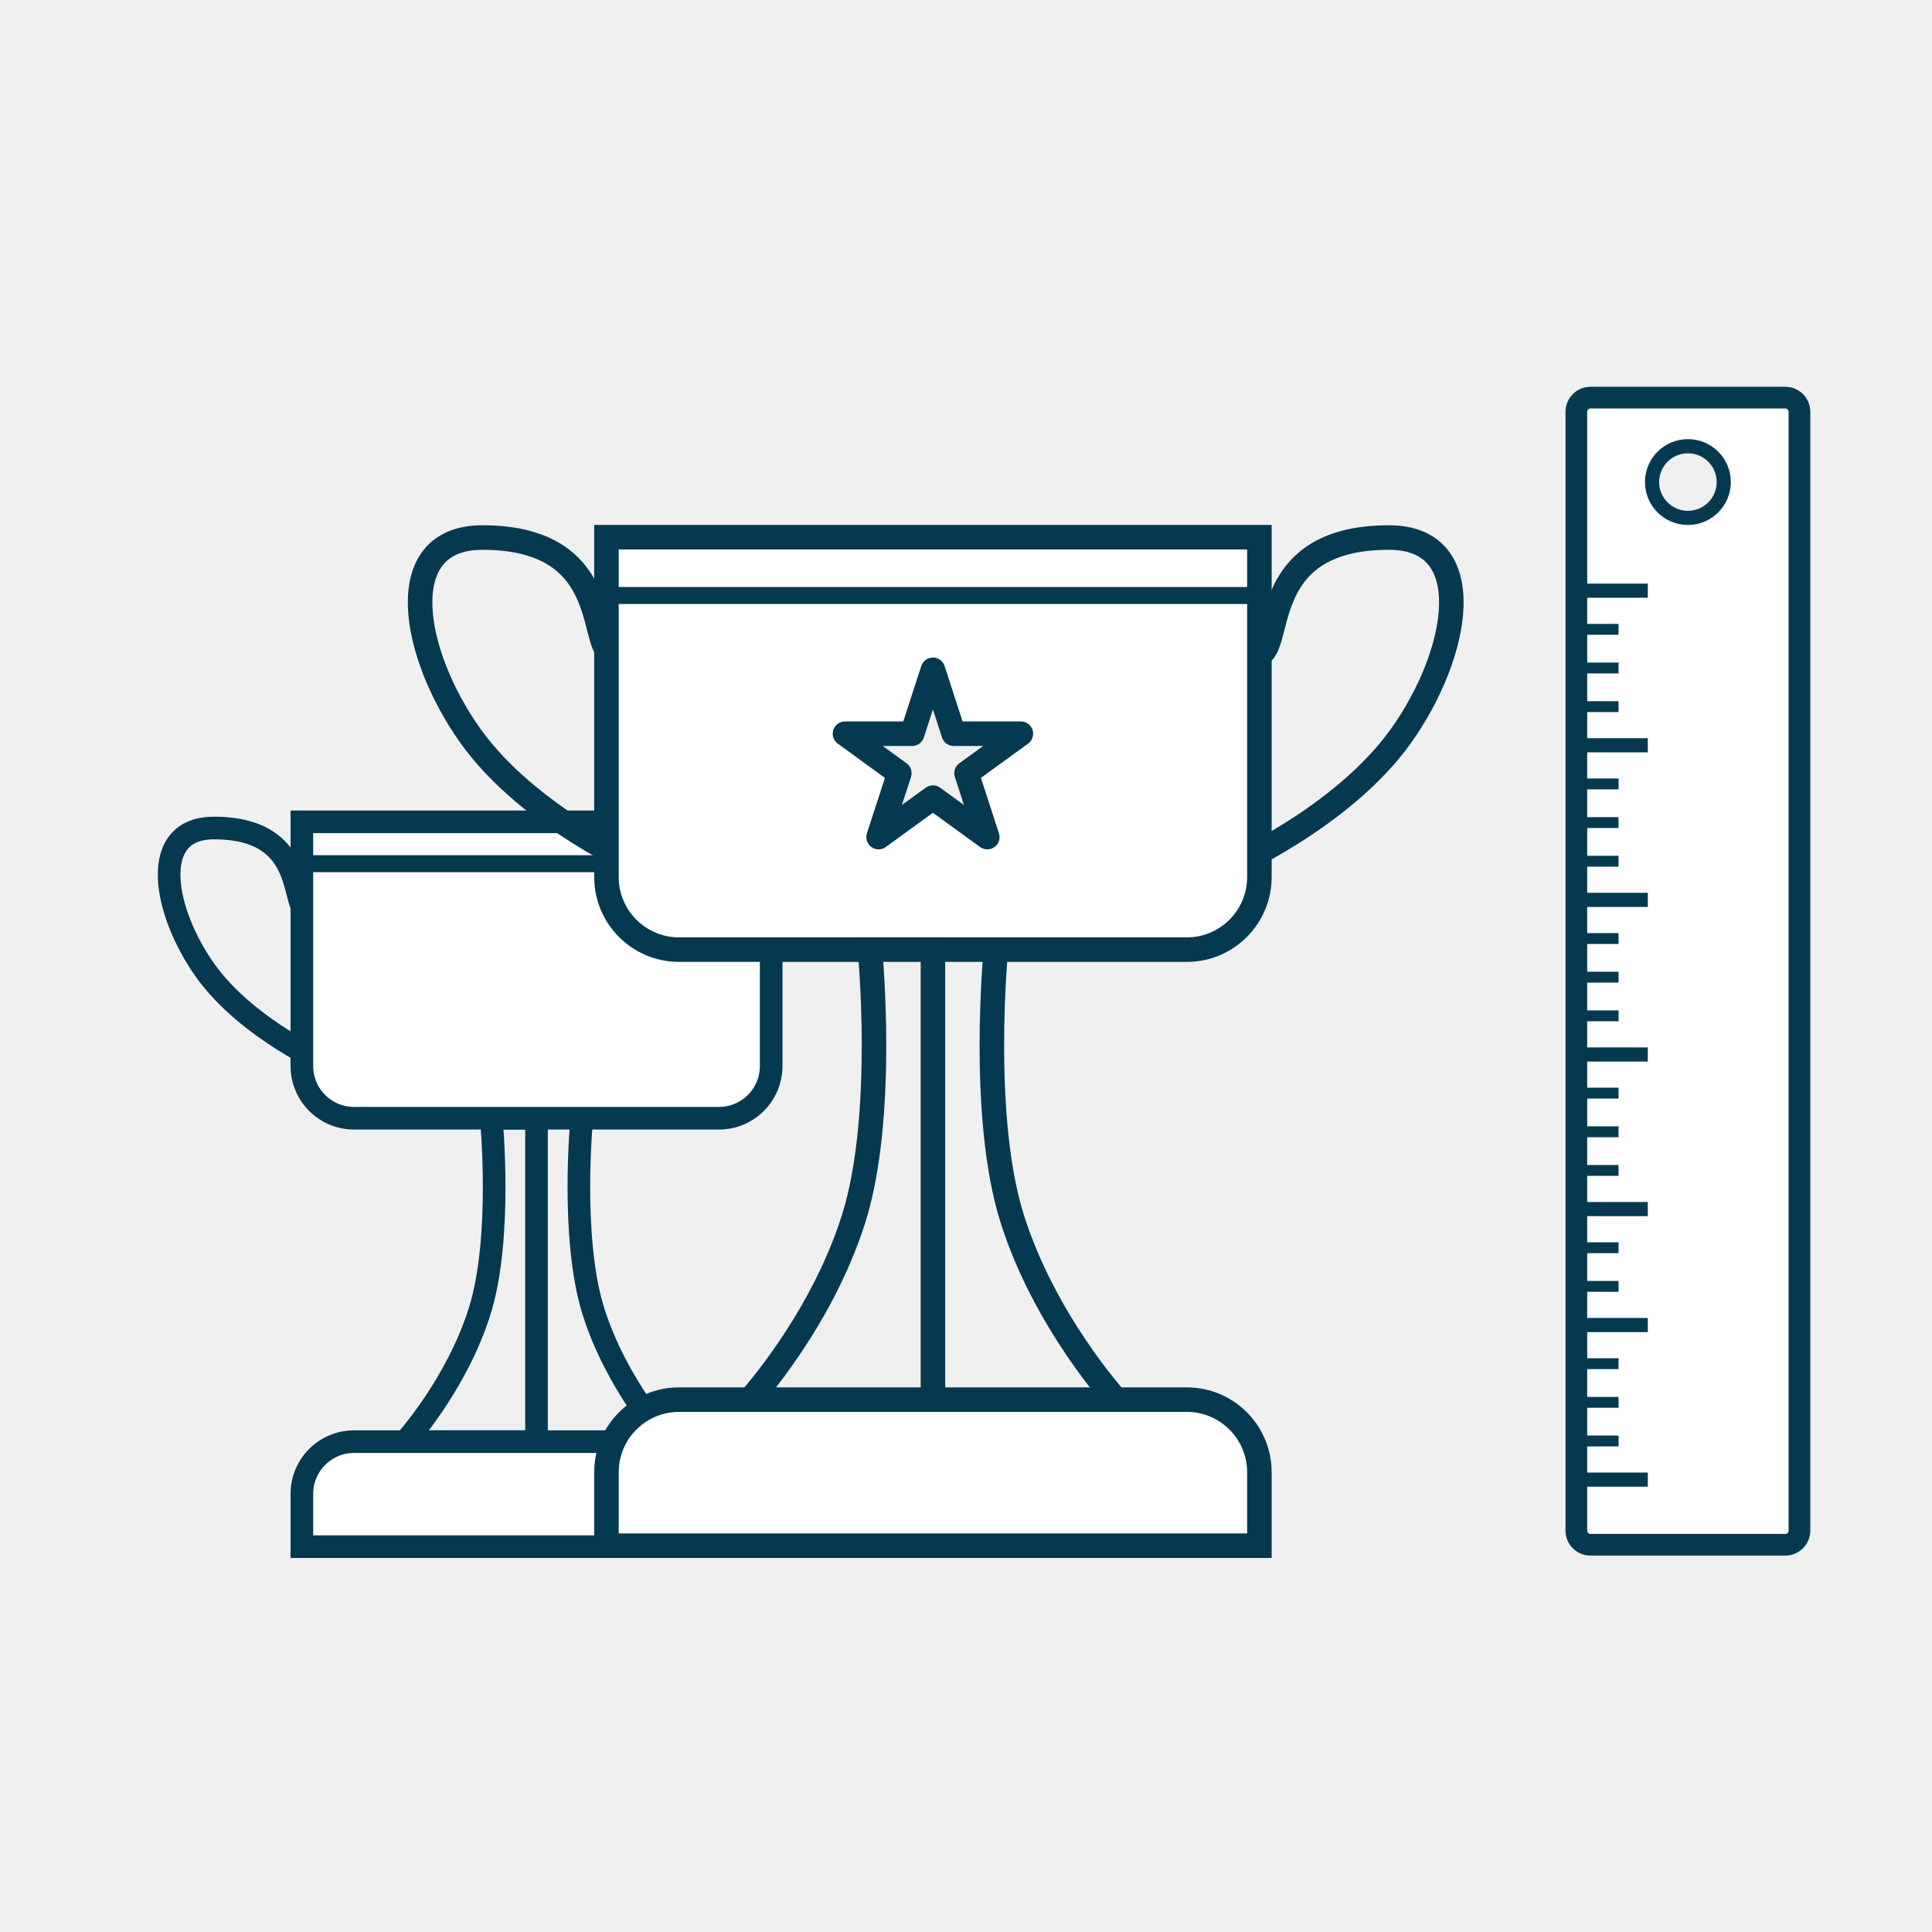
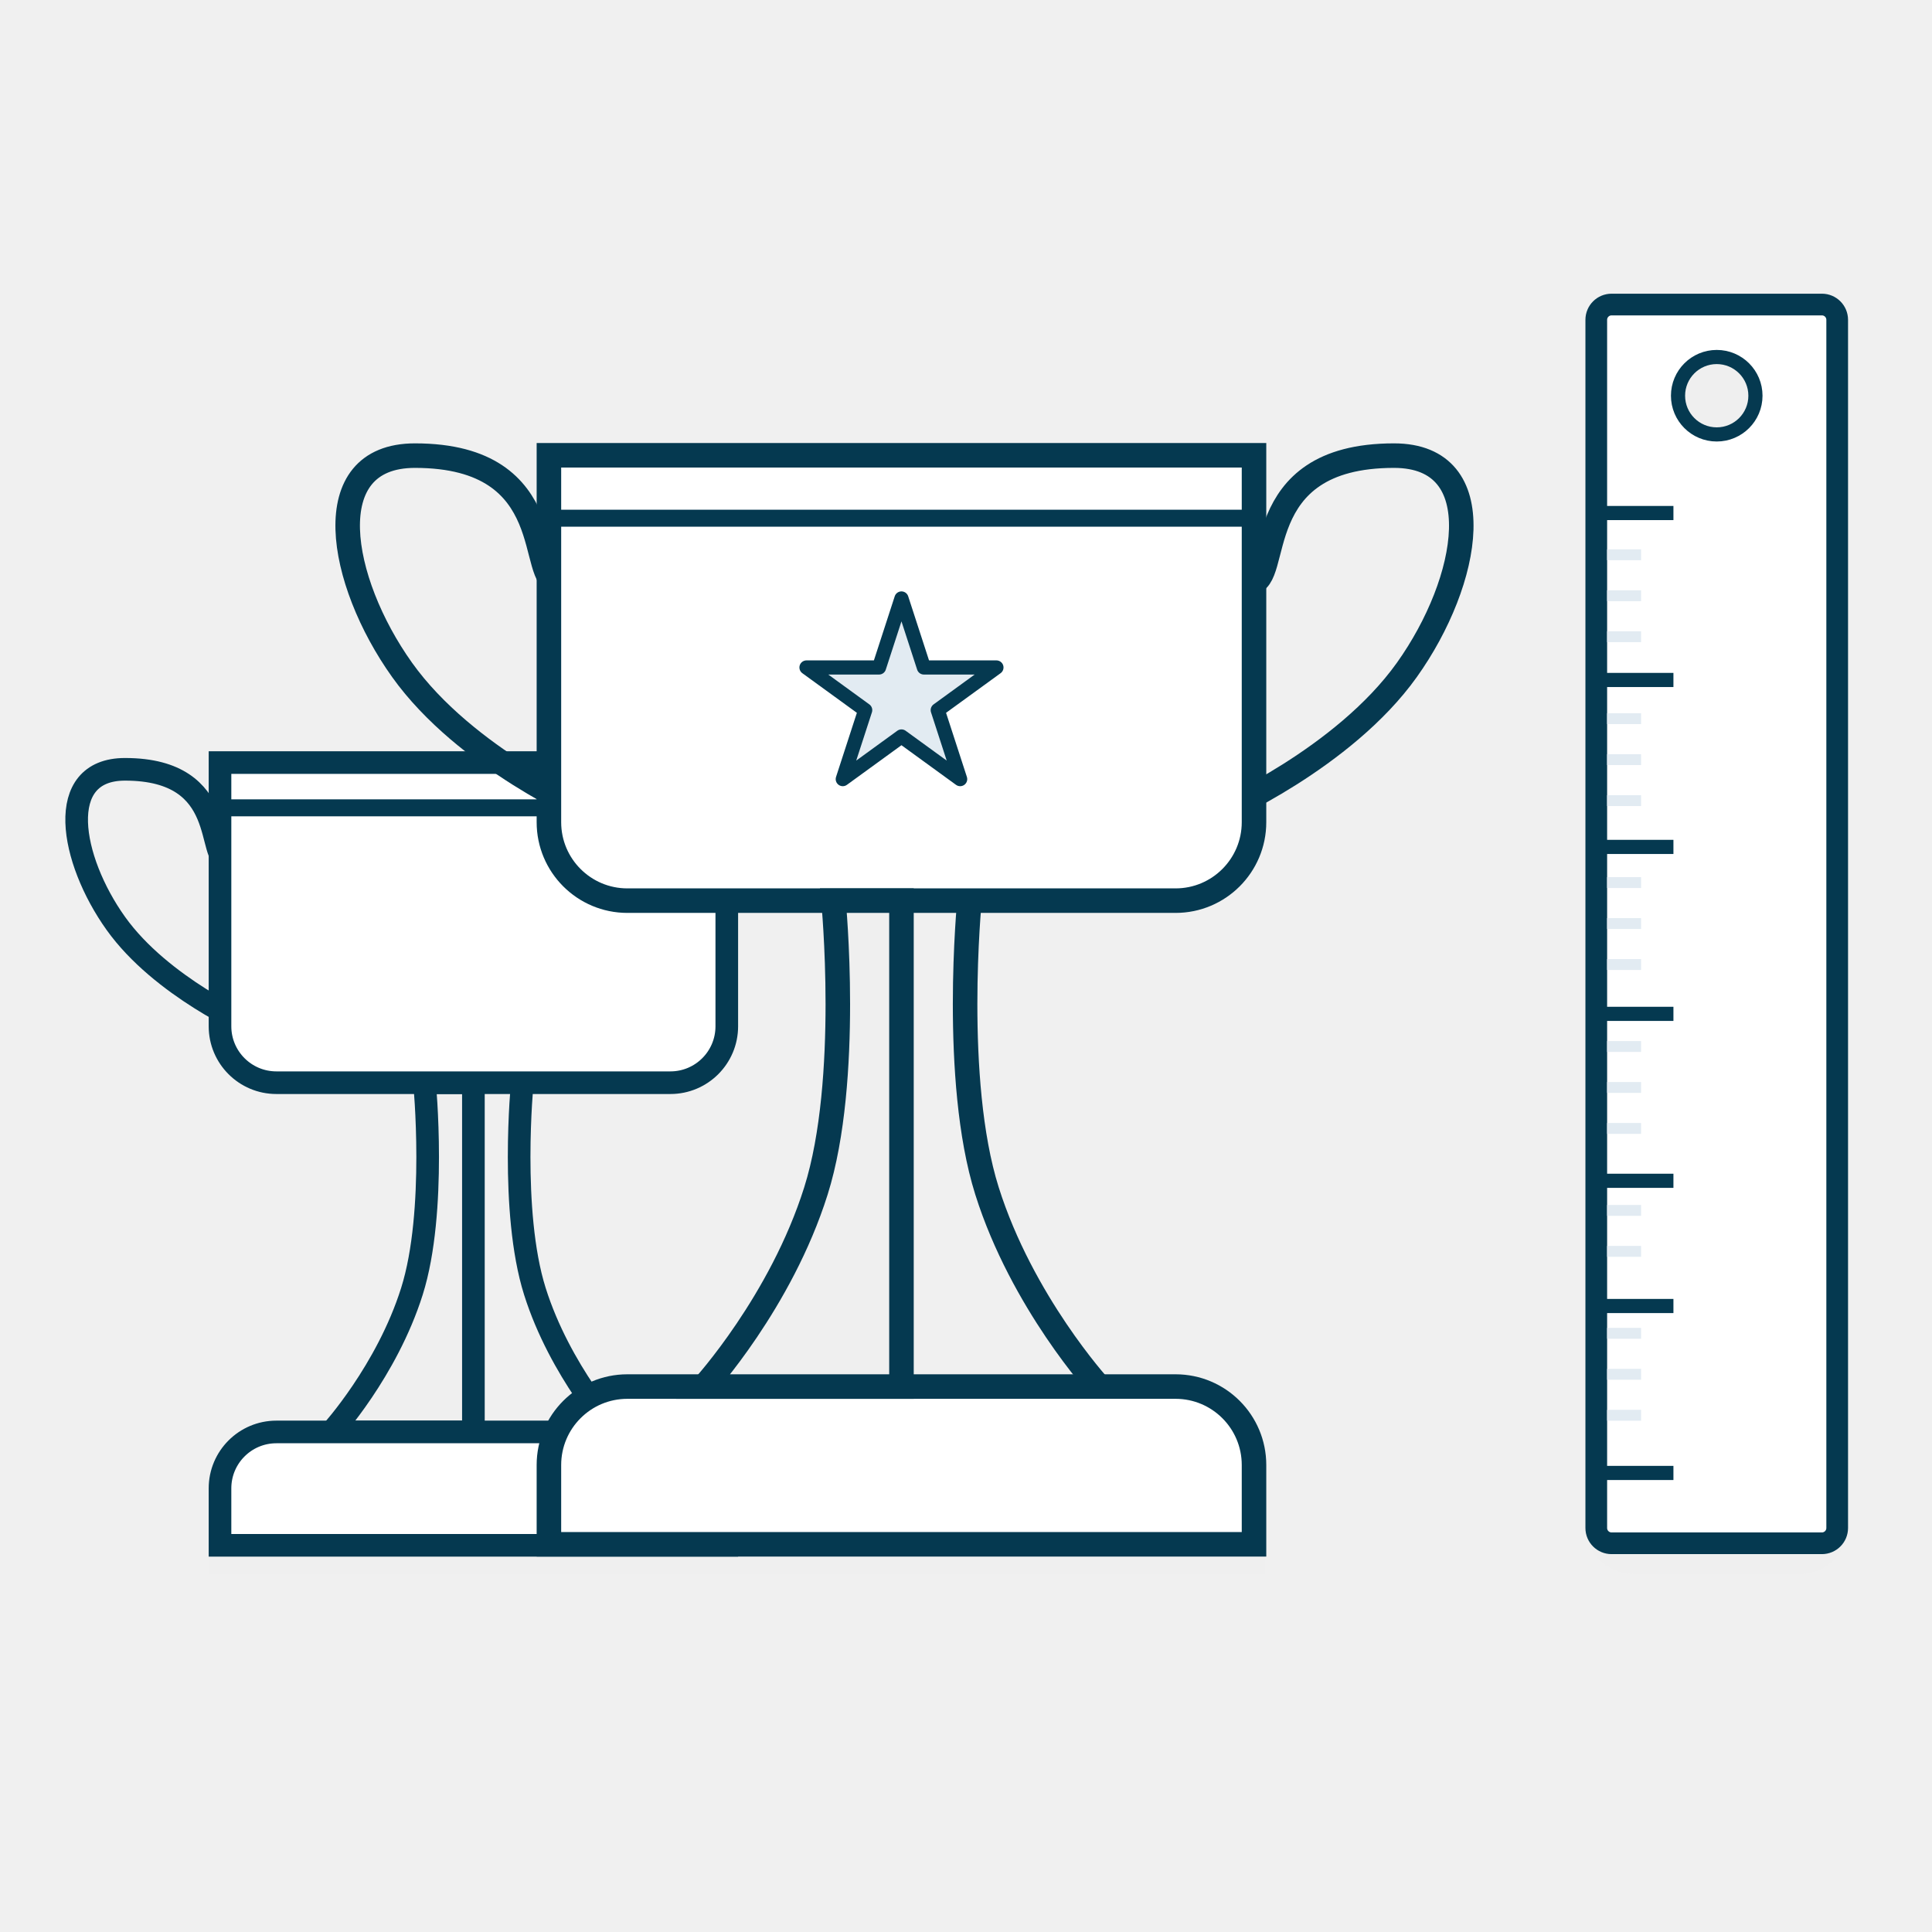
<svg xmlns="http://www.w3.org/2000/svg" version="1.1" id="Layer_1" x="0px" y="0px" width="2048px" height="2048px" viewBox="0 0 2048 2048" enable-background="new 0 0 2048 2048" xml:space="preserve">
-   <path fill="none" stroke="#EFEFEF" stroke-width="23" stroke-miterlimit="10" d="M1907.5,1620.583  c0,20.154-16.338,36.492-36.492,36.492h-163.516c-20.154,0-36.492-16.338-36.492-36.492l0,0c0-20.154,16.338-36.492,36.492-36.492  h163.516C1891.162,1584.091,1907.5,1600.429,1907.5,1620.583L1907.5,1620.583z" />
-   <path fill="none" stroke="#053950" stroke-width="23.984" stroke-miterlimit="10" d="M349.587,970.389c0,0,1.363-3.03-21.357-3.03  s3.029-89.619-101.487-89.619c-69.677,0-53.811,88.47-9.088,151.174c44.723,62.703,131.933,100.521,131.933,100.521" />
-   <path fill="#FFFFFF" stroke="#053950" stroke-width="23" stroke-miterlimit="10" d="M1671,1622.5c0,8.284,6.716,15,15,15h206.5  c8.284,0,15-6.716,15-15v-1186c0-8.284-6.716-15-15-15H1686c-8.284,0-15,6.716-15,15V1622.5z" />
-   <circle fill="#EFEFEF" stroke="#053950" stroke-width="15" stroke-miterlimit="10" cx="1789.25" cy="511" r="38" />
-   <line fill="none" stroke="#053950" stroke-width="15" stroke-miterlimit="10" x1="1671" y1="626.157" x2="1746.741" y2="626.157" />
-   <line fill="none" stroke="#053950" stroke-width="11.528" stroke-miterlimit="10" x1="1671" y1="667.127" x2="1715.736" y2="667.127" />
-   <line fill="none" stroke="#053950" stroke-width="11.528" stroke-miterlimit="10" x1="1671" y1="708.097" x2="1715.736" y2="708.097" />
-   <line fill="none" stroke="#053950" stroke-width="11.528" stroke-miterlimit="10" x1="1671" y1="749.066" x2="1715.736" y2="749.066" />
-   <line fill="none" stroke="#053950" stroke-width="15" stroke-miterlimit="10" x1="1671" y1="790.036" x2="1746.741" y2="790.036" />
-   <line fill="none" stroke="#053950" stroke-width="11.528" stroke-miterlimit="10" x1="1671" y1="831.006" x2="1715.736" y2="831.006" />
-   <line fill="none" stroke="#053950" stroke-width="11.528" stroke-miterlimit="10" x1="1671" y1="871.976" x2="1715.736" y2="871.976" />
-   <line fill="none" stroke="#053950" stroke-width="11.528" stroke-miterlimit="10" x1="1671" y1="912.945" x2="1715.736" y2="912.945" />
-   <line fill="none" stroke="#053950" stroke-width="15" stroke-miterlimit="10" x1="1671" y1="953.915" x2="1746.741" y2="953.915" />
-   <line fill="none" stroke="#053950" stroke-width="11.528" stroke-miterlimit="10" x1="1671" y1="994.885" x2="1715.736" y2="994.885" />
-   <line fill="none" stroke="#053950" stroke-width="11.528" stroke-miterlimit="10" x1="1671" y1="1035.854" x2="1715.736" y2="1035.854" />
-   <line fill="none" stroke="#053950" stroke-width="11.528" stroke-miterlimit="10" x1="1671" y1="1076.824" x2="1715.736" y2="1076.824" />
-   <line fill="none" stroke="#053950" stroke-width="15" stroke-miterlimit="10" x1="1671" y1="1117.794" x2="1746.741" y2="1117.794" />
-   <line fill="none" stroke="#053950" stroke-width="11.528" stroke-miterlimit="10" x1="1671" y1="1158.764" x2="1715.736" y2="1158.764" />
-   <line fill="none" stroke="#053950" stroke-width="11.528" stroke-miterlimit="10" x1="1671" y1="1199.733" x2="1715.736" y2="1199.733" />
+   <path fill="none" stroke="#EFEFEF" stroke-width="23" stroke-miterlimit="10" d="M1947.5,1617.669  c0,21.764-17.643,39.406-39.406,39.406H1731.52c-21.763,0-39.406-17.643-39.406-39.406l0,0c0-21.764,17.643-39.406,39.406-39.406  h176.574C1929.857,1578.263,1947.5,1595.905,1947.5,1617.669L1947.5,1617.669z" />
+   <path fill="none" stroke="#053950" stroke-width="23.984" stroke-miterlimit="10" d="M265.175,915.552  c0,0,1.472-3.272-23.063-3.272s3.271-96.776-109.592-96.776c-75.241,0-58.108,95.535-9.814,163.246  c48.294,67.71,142.469,108.548,142.469,108.548" />
+   <path fill="#FFFFFF" stroke="#053950" stroke-width="23" stroke-miterlimit="10" d="M1692.114,1619.739  c0,8.946,7.252,16.198,16.198,16.198h222.991c8.946,0,16.198-7.252,16.198-16.198V339.027c0-8.946-7.252-16.198-16.198-16.198  h-222.991c-8.946,0-16.198,7.252-16.198,16.198V1619.739z" />
+   <line fill="none" stroke="#E2EBF2" stroke-width="11.528" stroke-miterlimit="10" x1="1703.6" y1="588.072" x2="1739.6" y2="588.072" />
+   <line fill="none" stroke="#E2EBF2" stroke-width="11.528" stroke-miterlimit="10" x1="1703.6" y1="631.509" x2="1739.6" y2="631.509" />
+   <line fill="none" stroke="#E2EBF2" stroke-width="11.528" stroke-miterlimit="10" x1="1703.6" y1="674.945" x2="1739.6" y2="674.945" />
+   <circle fill="#EFEFEF" stroke="#053950" stroke-width="15" stroke-miterlimit="10" cx="1819.807" cy="419.477" r="41.035" />
+   <line fill="none" stroke="#E2EBF2" stroke-width="11.528" stroke-miterlimit="10" x1="1703.6" y1="761.819" x2="1739.6" y2="761.819" />
+   <line fill="none" stroke="#E2EBF2" stroke-width="11.528" stroke-miterlimit="10" x1="1703.6" y1="805.256" x2="1739.6" y2="805.256" />
+   <line fill="none" stroke="#E2EBF2" stroke-width="11.528" stroke-miterlimit="10" x1="1703.6" y1="848.692" x2="1739.6" y2="848.692" />
+   <line fill="none" stroke="#053950" stroke-width="15" stroke-miterlimit="10" x1="1692.114" y1="543.83" x2="1773.903" y2="543.83" />
+   <line fill="none" stroke="#E2EBF2" stroke-width="11.528" stroke-miterlimit="10" x1="1703.6" y1="935.566" x2="1739.6" y2="935.566" />
+   <line fill="none" stroke="#E2EBF2" stroke-width="11.528" stroke-miterlimit="10" x1="1703.6" y1="979.002" x2="1739.6" y2="979.002" />
+   <line fill="none" stroke="#E2EBF2" stroke-width="11.528" stroke-miterlimit="10" x1="1703.6" y1="1022.439" x2="1739.6" y2="1022.439" />
+   <line fill="none" stroke="#053950" stroke-width="15" stroke-miterlimit="10" x1="1692.114" y1="720.796" x2="1773.903" y2="720.796" />
+   <line fill="none" stroke="#E2EBF2" stroke-width="11.528" stroke-miterlimit="10" x1="1703.6" y1="1109.313" x2="1739.6" y2="1109.313" />
+   <line fill="none" stroke="#E2EBF2" stroke-width="11.528" stroke-miterlimit="10" x1="1703.6" y1="1152.749" x2="1739.6" y2="1152.749" />
+   <line fill="none" stroke="#053950" stroke-width="15" stroke-miterlimit="10" x1="1692.114" y1="897.762" x2="1773.903" y2="897.762" />
+   <line fill="none" stroke="#E2EBF2" stroke-width="11.528" stroke-miterlimit="10" x1="1703.6" y1="1196.186" x2="1739.6" y2="1196.186" />
+   <line fill="none" stroke="#053950" stroke-width="15" stroke-miterlimit="10" x1="1692.114" y1="1074.728" x2="1773.903" y2="1074.728" />
  <g>
-     <path fill="#EFEFEF" stroke="#053950" stroke-width="23.984" stroke-miterlimit="10" d="M429.327,1528.21   c0,0,54.357-59.59,79.065-138.038c24.708-78.447,12.354-204.797,12.354-204.797h47.988v342.835H429.327z" />
-     <path fill="none" stroke="#053950" stroke-width="23.984" stroke-miterlimit="10" d="M616.722,1185.375   c0,0-12.354,126.35,12.354,204.797c24.708,78.448,79.066,138.038,79.066,138.038" />
+     <path fill="#EFEFEF" stroke="#053950" stroke-width="23.984" stroke-miterlimit="10" d="M351.283,1517.919   c0,0,58.698-64.349,85.379-149.061c26.681-84.712,13.341-221.152,13.341-221.152h51.82v370.213H351.283z" />
+     <path fill="none" stroke="#053950" stroke-width="23.984" stroke-miterlimit="10" d="M553.643,1147.706   c0,0-13.341,136.44,13.341,221.152c26.681,84.713,85.38,149.061,85.38,149.061" />
  </g>
-   <line fill="none" stroke="#053950" stroke-width="11.528" stroke-miterlimit="10" x1="1671" y1="1240.703" x2="1715.736" y2="1240.703" />
-   <rect x="319.995" y="1620.583" fill="none" stroke="#EFEFEF" stroke-width="23.984" stroke-miterlimit="10" width="1015.026" height="36.492" />
-   <line fill="none" stroke="#053950" stroke-width="15" stroke-miterlimit="10" x1="1671" y1="1281.673" x2="1746.741" y2="1281.673" />
-   <line fill="none" stroke="#053950" stroke-width="11.528" stroke-miterlimit="10" x1="1671" y1="1322.643" x2="1715.736" y2="1322.643" />
-   <line fill="none" stroke="#053950" stroke-width="11.528" stroke-miterlimit="10" x1="1671" y1="1363.612" x2="1715.736" y2="1363.612" />
-   <line fill="none" stroke="#053950" stroke-width="15" stroke-miterlimit="10" x1="1671" y1="1404.582" x2="1746.741" y2="1404.582" />
-   <line fill="none" stroke="#053950" stroke-width="11.528" stroke-miterlimit="10" x1="1671" y1="1445.552" x2="1715.736" y2="1445.552" />
-   <line fill="none" stroke="#053950" stroke-width="11.528" stroke-miterlimit="10" x1="1671" y1="1486.521" x2="1715.736" y2="1486.521" />
-   <line fill="none" stroke="#053950" stroke-width="11.528" stroke-miterlimit="10" x1="1671" y1="1527.491" x2="1715.736" y2="1527.491" />
-   <line fill="none" stroke="#053950" stroke-width="15" stroke-miterlimit="10" x1="1671" y1="1568.461" x2="1746.741" y2="1568.461" />
-   <path fill="#FFFFFF" stroke="#053950" stroke-width="23.984" stroke-miterlimit="10" d="M817.473,1639.5v-55.941  c0-30.568-24.781-55.349-55.348-55.349H375.343c-30.568,0-55.348,24.78-55.348,55.349v55.941H817.473z" />
-   <path fill="#FFFFFF" stroke="#053950" stroke-width="23.984" stroke-miterlimit="10" d="M319.995,871.141v258.885  c0,30.567,24.78,55.349,55.348,55.349h386.782c30.567,0,55.348-24.781,55.348-55.349V871.141H319.995z" />
-   <line fill="none" stroke="#053950" stroke-width="18" stroke-miterlimit="10" x1="319.995" y1="915.55" x2="817.473" y2="915.55" />
-   <path fill="none" stroke="#053950" stroke-width="26" stroke-miterlimit="10" d="M1301.505,698.716c0,0-1.896-4.215,29.715-4.215  c31.613,0-4.214-124.69,141.202-124.69c96.944,0,74.87,123.092,12.646,210.333s-183.562,139.858-183.562,139.858" />
-   <path fill="none" stroke="#053950" stroke-width="26" stroke-miterlimit="10" d="M682.296,698.716c0,0,1.896-4.215-29.716-4.215  s4.215-124.69-141.202-124.69c-96.944,0-74.87,123.092-12.645,210.333c62.224,87.241,183.562,139.858,183.562,139.858" />
-   <path fill="#FFFFFF" stroke="#053950" stroke-width="26" stroke-miterlimit="10" d="M1335.021,1638.5v-77.834  c0-42.529-34.478-77.008-77.008-77.008H719.872c-42.531,0-77.008,34.479-77.008,77.008v77.834H1335.021z" />
-   <path fill="#FFFFFF" stroke="#053950" stroke-width="26" stroke-miterlimit="10" d="M642.864,569.456v360.196  c0,42.53,34.477,77.008,77.008,77.008h538.142c42.53,0,77.008-34.478,77.008-77.008V569.456H642.864z" />
-   <line fill="none" stroke="#053950" stroke-width="18" stroke-miterlimit="10" x1="642.864" y1="631.243" x2="1335.021" y2="631.243" />
+   <line fill="none" stroke="#E2EBF2" stroke-width="11.528" stroke-miterlimit="10" x1="1703.6" y1="1283.06" x2="1739.6" y2="1283.06" />
+   <line fill="none" stroke="#E2EBF2" stroke-width="11.528" stroke-miterlimit="10" x1="1703.6" y1="1326.496" x2="1739.6" y2="1326.496" />
+   <rect x="233.22" y="1617.669" fill="none" stroke="#EFEFEF" stroke-width="23.984" stroke-miterlimit="10" width="1096.084" height="39.406" />
+   <line fill="none" stroke="#E2EBF2" stroke-width="11.528" stroke-miterlimit="10" x1="1703.6" y1="1413.37" x2="1739.6" y2="1413.37" />
+   <line fill="none" stroke="#E2EBF2" stroke-width="11.528" stroke-miterlimit="10" x1="1703.6" y1="1456.806" x2="1739.6" y2="1456.806" />
+   <line fill="none" stroke="#E2EBF2" stroke-width="11.528" stroke-miterlimit="10" x1="1703.6" y1="1500.243" x2="1739.6" y2="1500.243" />
+   <line fill="none" stroke="#053950" stroke-width="15" stroke-miterlimit="10" x1="1692.114" y1="1251.694" x2="1773.903" y2="1251.694" />
+   <line fill="none" stroke="#053950" stroke-width="15" stroke-miterlimit="10" x1="1692.114" y1="1384.418" x2="1773.903" y2="1384.418" />
+   <line fill="none" stroke="#053950" stroke-width="15" stroke-miterlimit="10" x1="1692.114" y1="1561.385" x2="1773.903" y2="1561.385" />
+   <path fill="#FFFFFF" stroke="#053950" stroke-width="23.984" stroke-miterlimit="10" d="M770.426,1638.097v-60.408  c0-33.009-26.76-59.769-59.768-59.769h-417.67c-33.009,0-59.768,26.759-59.768,59.769v60.408H770.426z" />
+   <path fill="#FFFFFF" stroke="#053950" stroke-width="23.984" stroke-miterlimit="10" d="M233.22,808.378v279.559  c0,33.008,26.759,59.769,59.768,59.769h417.67c33.008,0,59.768-26.76,59.768-59.769V808.378H233.22z" />
+   <line fill="none" stroke="#053950" stroke-width="18" stroke-miterlimit="10" x1="233.22" y1="856.333" x2="770.426" y2="856.333" />
+   <path fill="none" stroke="#053950" stroke-width="26" stroke-miterlimit="10" d="M1293.111,622.183c0,0-2.047-4.552,32.088-4.552  c34.138,0-4.551-134.647,152.478-134.647c104.686,0,80.849,132.922,13.656,227.13s-198.221,151.027-198.221,151.027" />
+   <path fill="none" stroke="#053950" stroke-width="26" stroke-miterlimit="10" d="M624.454,622.183c0,0,2.047-4.552-32.089-4.552  s4.552-134.647-152.478-134.647c-104.686,0-80.849,132.922-13.655,227.13c67.193,94.208,198.221,151.027,198.221,151.027" />
+   <path fill="#FFFFFF" stroke="#053950" stroke-width="26" stroke-miterlimit="10" d="M1329.304,1637.017v-84.05  c0-45.925-37.231-83.158-83.158-83.158H665.03c-45.927,0-83.158,37.232-83.158,83.158v84.05H1329.304z" />
+   <path fill="#FFFFFF" stroke="#053950" stroke-width="26" stroke-miterlimit="10" d="M581.873,482.601v388.961  c0,45.926,37.23,83.158,83.158,83.158h581.117c45.926,0,83.158-37.231,83.158-83.158V482.601H581.873z" />
+   <line fill="none" stroke="#053950" stroke-width="18" stroke-miterlimit="10" x1="581.873" y1="549.322" x2="1329.304" y2="549.322" />
  <g>
-     <path fill="#EFEFEF" stroke="#053950" stroke-width="26" stroke-miterlimit="10" d="M794.98,1483.658   c0,0,75.629-82.91,110.006-192.057c34.378-109.147,17.19-284.942,17.19-284.942h66.767v476.998L794.98,1483.658L794.98,1483.658z" />
-     <path fill="none" stroke="#053950" stroke-width="26" stroke-miterlimit="10" d="M1055.711,1006.66   c0,0-17.189,175.794,17.188,284.942c34.378,109.146,110.007,192.057,110.007,192.057" />
+     <path fill="#EFEFEF" stroke="#053950" stroke-width="26" stroke-miterlimit="10" d="M746.136,1469.809   c0,0,81.669-89.531,118.791-207.394c37.123-117.863,18.563-307.697,18.563-307.697h72.099v515.09L746.136,1469.809   L746.136,1469.809z" />
+     <path fill="none" stroke="#053950" stroke-width="26" stroke-miterlimit="10" d="M1027.689,954.719   c0,0-18.562,189.833,18.561,307.697c37.123,117.862,118.792,207.394,118.792,207.394" />
  </g>
-   <polygon fill="#EFEFEF" stroke="#053950" stroke-width="26" stroke-linecap="round" stroke-linejoin="round" stroke-miterlimit="10" points="  988.942,710.032 1010.951,777.766 1082.17,777.766 1024.553,819.628 1046.561,887.362 988.942,845.5 931.325,887.362   953.333,819.628 895.715,777.766 966.935,777.766 " />
+   <polygon fill="#E2EBF2" stroke="#053950" stroke-width="15" stroke-linecap="round" stroke-linejoin="round" stroke-miterlimit="10" points="  955.588,634.403 979.354,707.546 1056.261,707.546 994.043,752.751 1017.808,825.894 955.588,780.689 893.37,825.894   917.135,752.751 854.916,707.546 931.823,707.546 " />
</svg>
